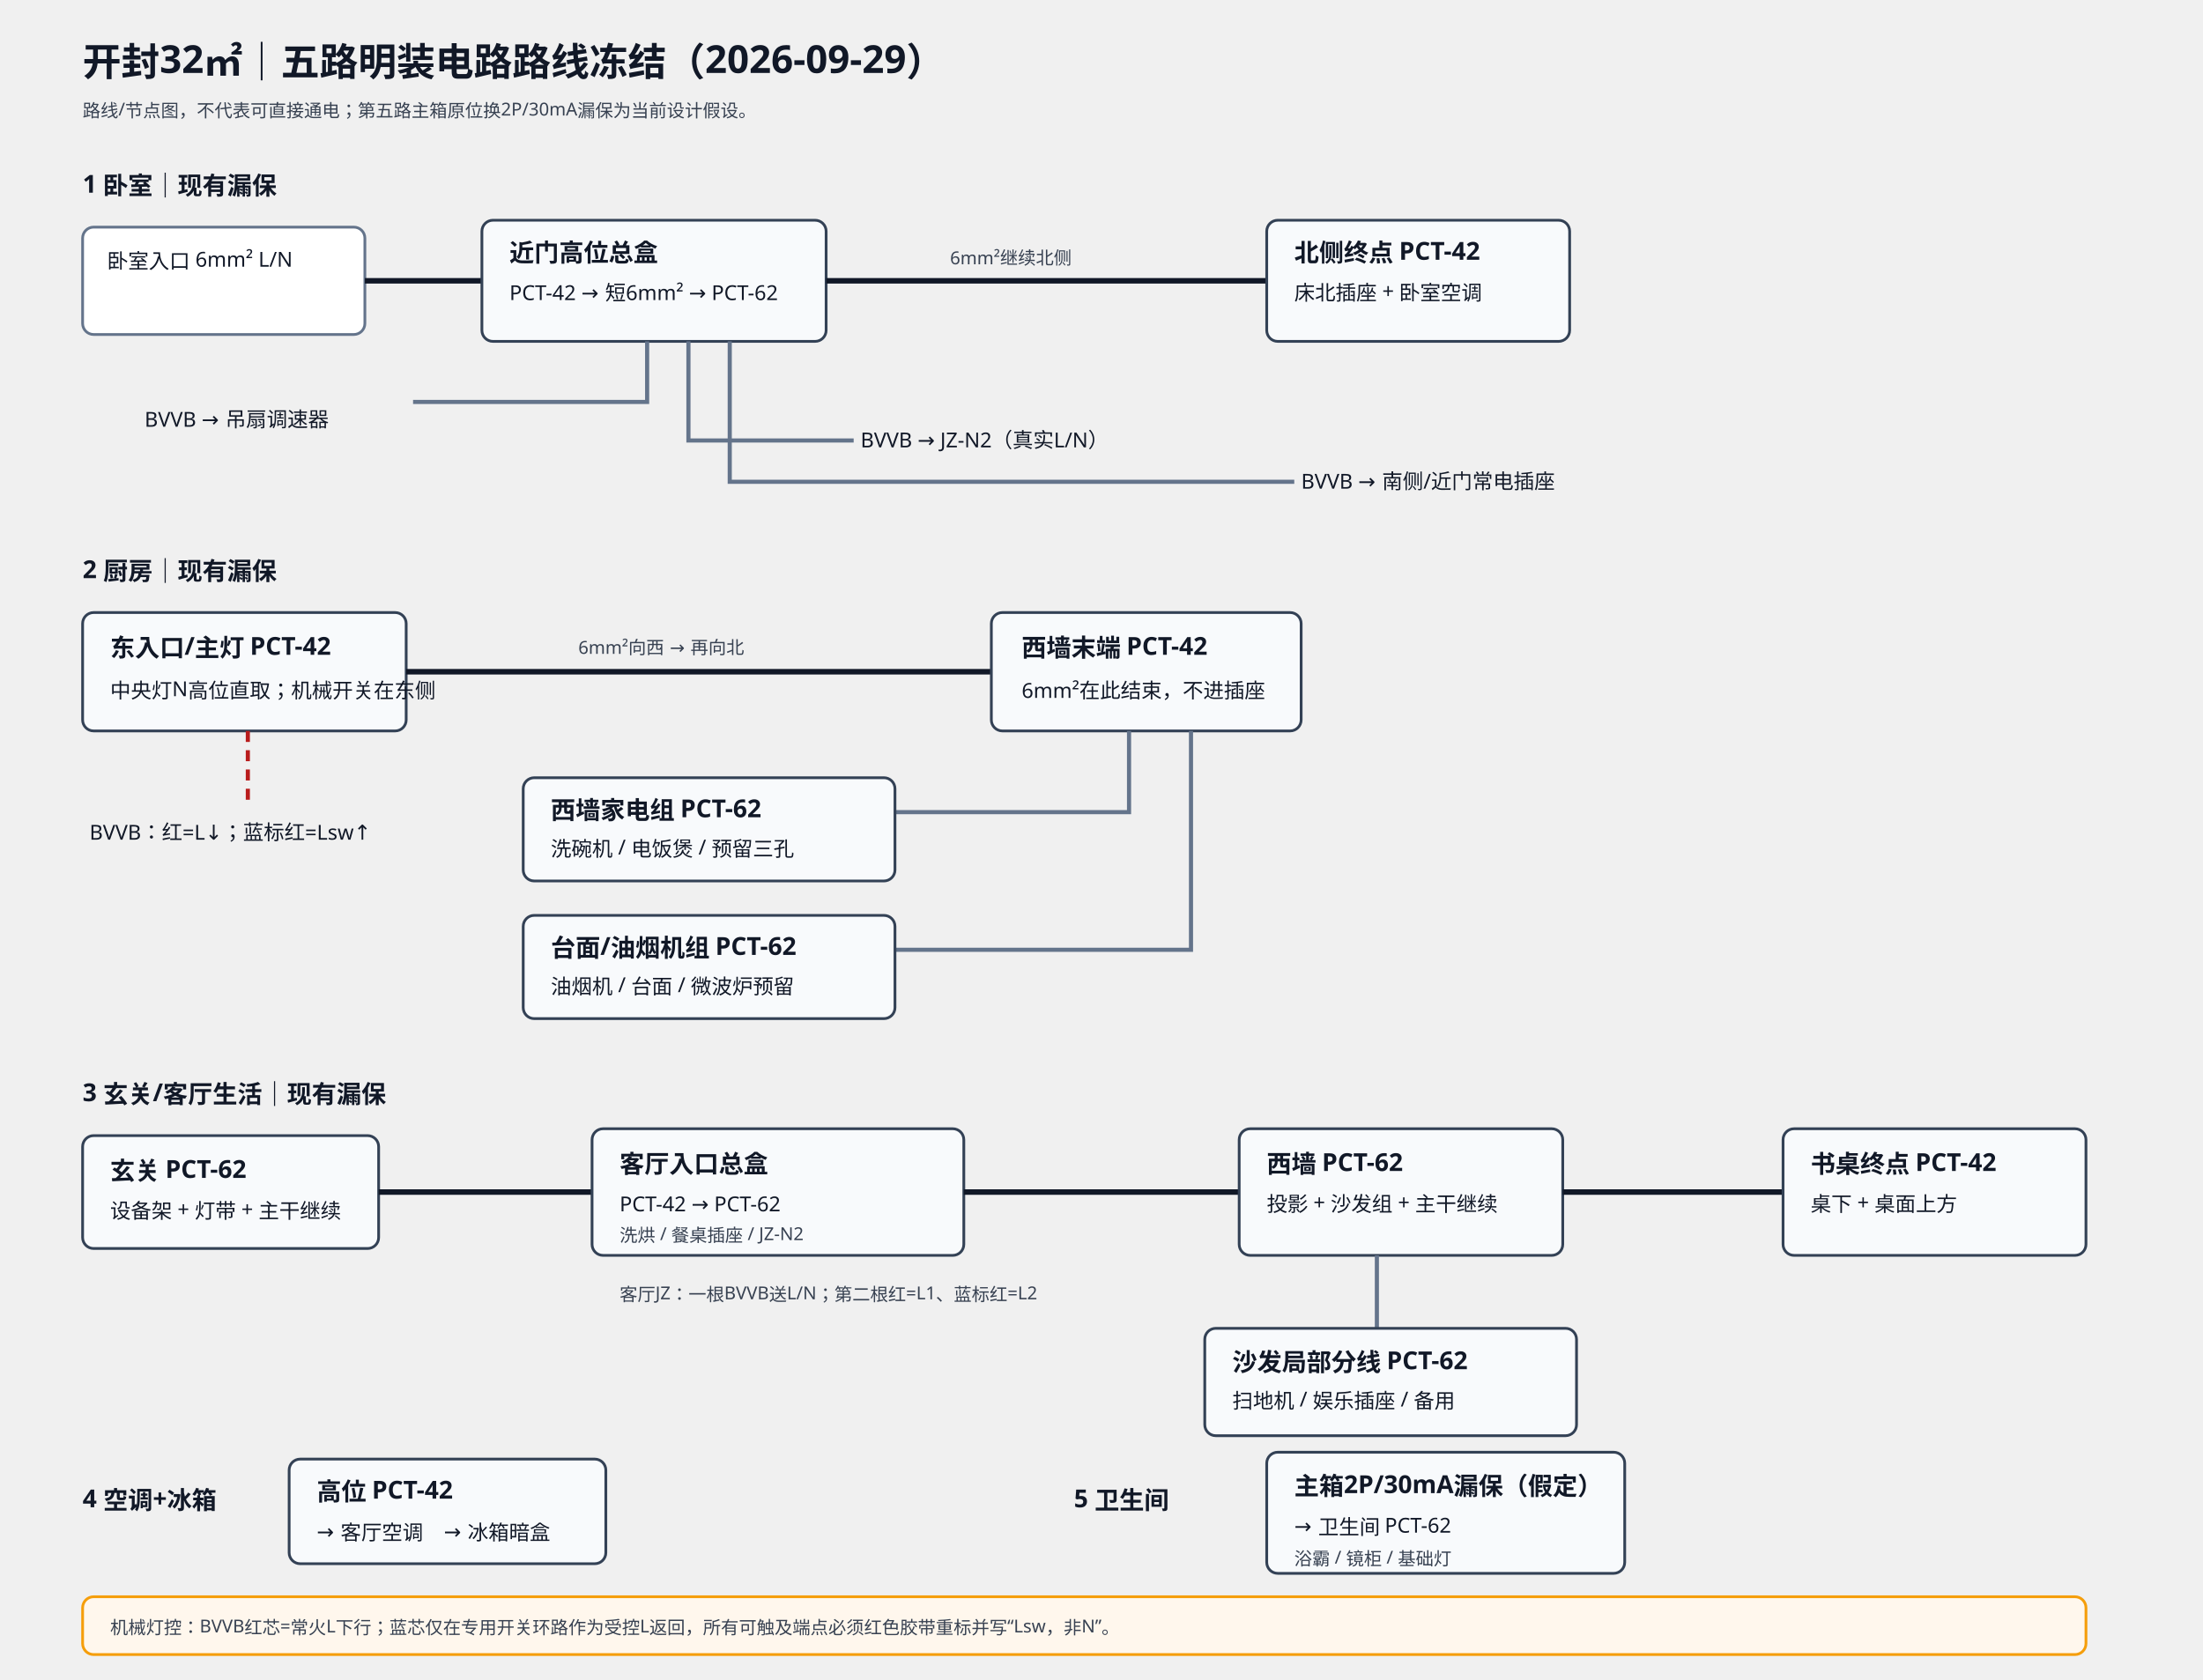
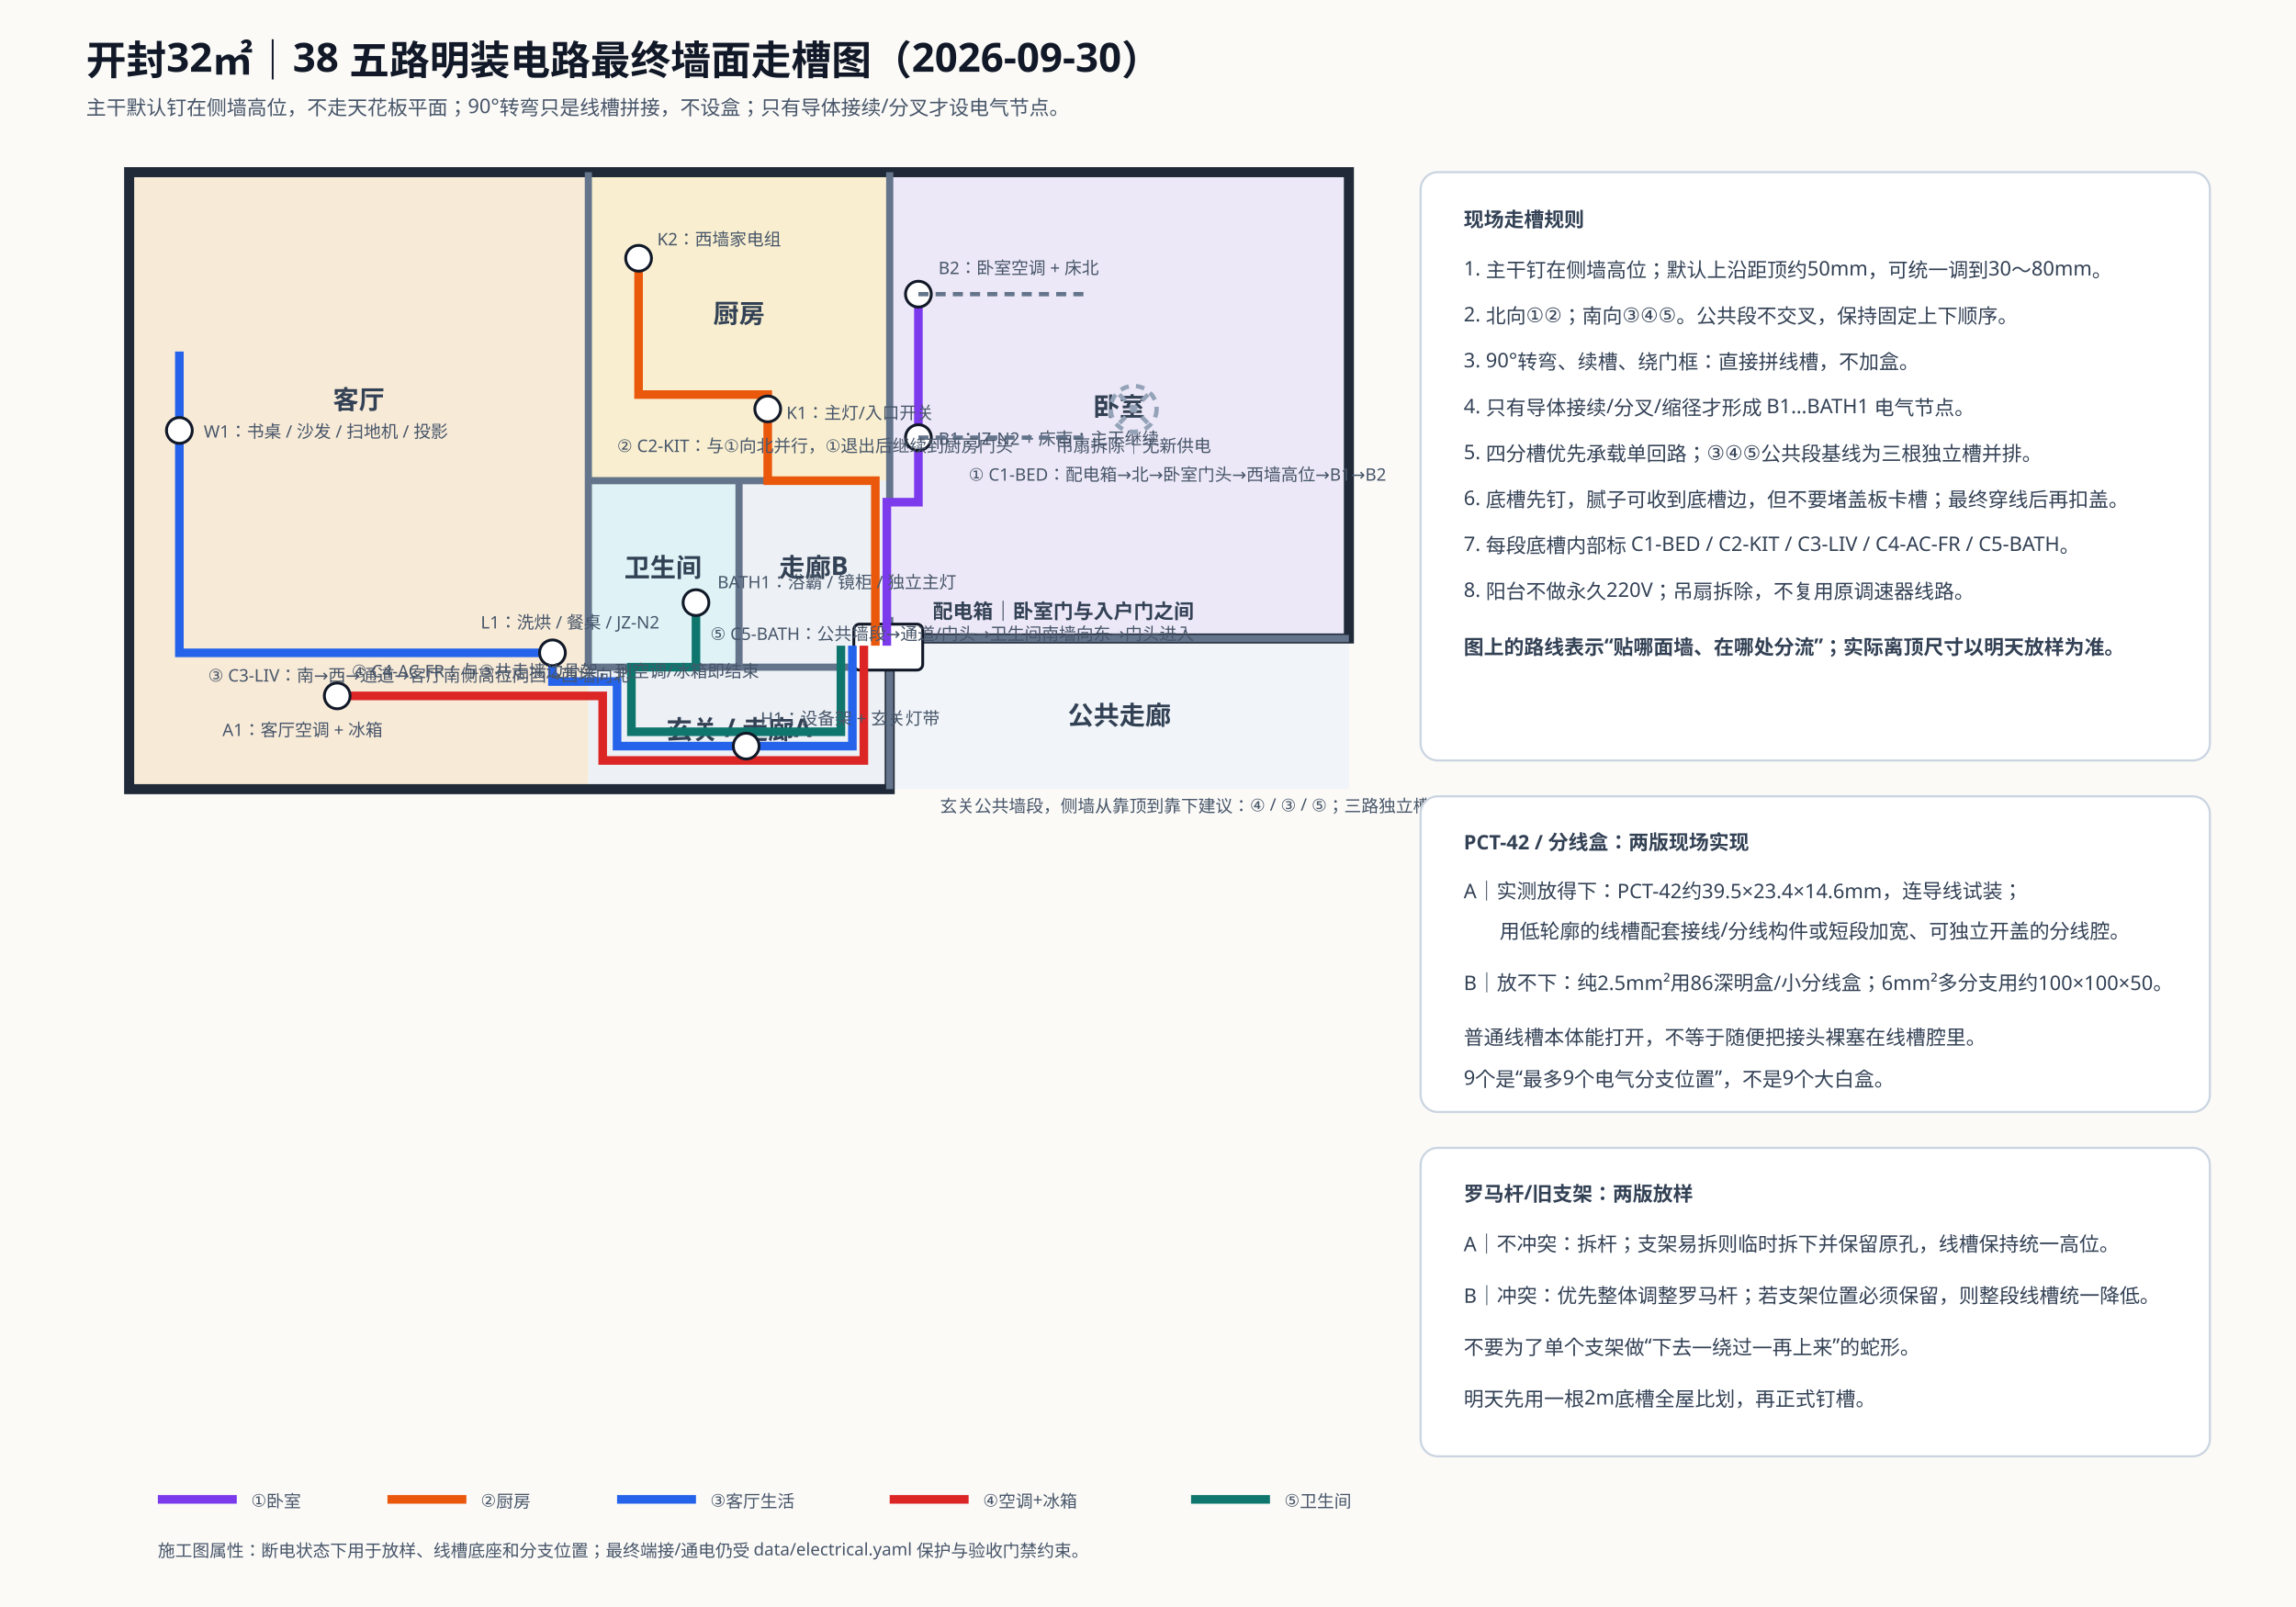
- <svg xmlns="http://www.w3.org/2000/svg" width="1600" height="1220" viewBox="0 0 1600 1220" data-diagram-role="five-route-electrical-freeze" role="img">
+ <svg xmlns="http://www.w3.org/2000/svg" width="1600" height="1120" viewBox="0 0 1600 1120" data-diagram-role="five-route-electrical-freeze" role="img">
  <style>
-   .title{font:700 28px sans-serif;fill:#111827}.h{font:700 18px sans-serif;fill:#111827}.t{font:15px sans-serif;fill:#111827}.s{font:13px sans-serif;fill:#374151}
-   .box{fill:#fff;stroke:#64748b;stroke-width:2;rx:8}.pct{fill:#f8fafc;stroke:#334155;stroke-width:2;rx:8}.note{fill:#fff7ed;stroke:#f59e0b;stroke-width:2;rx:8}
-   .line{stroke:#111827;stroke-width:4;fill:none}.branch{stroke:#64748b;stroke-width:3;fill:none}.ctrl{stroke:#b91c1c;stroke-width:3;stroke-dasharray:8 6;fill:none}
+   text{font-family:"Source Han Sans SC","Heiti SC","Arial Unicode MS",sans-serif}
+   .title{font-size:28px;font-weight:800;fill:#111827}.sub{font-size:14px;fill:#475569}
+   .room{font-size:18px;font-weight:700;fill:#334155;text-anchor:middle}.micro{font-size:12px;fill:#475569}.small{font-size:14px;fill:#334155}.bold{font-weight:700}
+   .wall{fill:none;stroke:#1f2937;stroke-width:7}.iw{fill:none;stroke:#64748b;stroke-width:5}.panel{fill:#fff;stroke:#cbd5e1;stroke-width:1.5}.node{fill:#fff;stroke:#111827;stroke-width:2}
+   .c1{fill:none;stroke:#7c3aed;stroke-width:6}.c2{fill:none;stroke:#ea580c;stroke-width:6}.c3{fill:none;stroke:#2563eb;stroke-width:6}.c4{fill:none;stroke:#dc2626;stroke-width:6}.c5{fill:none;stroke:#0f766e;stroke-width:6}
+   .drop{fill:none;stroke:#64748b;stroke-width:3;stroke-dasharray:7 5}.retired{fill:none;stroke:#94a3b8;stroke-width:3;stroke-dasharray:6 5}
</style>
-   <text x="60" y="55" class="title">开封32㎡｜五路明装电路路线冻结（2026-09-29）</text>
-   <text x="60" y="85" class="s">路线/节点图，不代表可直接通电；第五路主箱原位换2P/30mA漏保为当前设计假设。</text>
-   <text x="60" y="140" class="h">1 卧室｜现有漏保</text>
-   <rect x="60" y="165" width="205" height="78" class="box" />
-   <text x="78" y="195" class="t">卧室入口 6mm² L/N</text>
-   <path d="M265 204 H350" class="line" />
-   <rect x="350" y="160" width="250" height="88" class="pct" />
-   <text x="370" y="190" class="h">近门高位总盒</text>
-   <text x="370" y="218" class="t">PCT-42 → 短6mm² → PCT-62</text>
-   <path d="M600 204 H920" class="line" />
-   <text x="690" y="192" class="s">6mm²继续北侧</text>
-   <rect x="920" y="160" width="220" height="88" class="pct" />
-   <text x="940" y="190" class="h">北侧终点 PCT-42</text>
-   <text x="940" y="218" class="t">床北插座 + 卧室空调</text>
-   <path d="M470 248 V292 H300" class="branch" />
-   <text x="105" y="310" class="t">BVVB → 吊扇调速器</text>
-   <path d="M500 248 V320 H620" class="branch" />
-   <text x="625" y="325" class="t">BVVB → JZ-N2（真实L/N）</text>
-   <path d="M530 248 V350 H940" class="branch" />
-   <text x="945" y="355" class="t">BVVB → 南侧/近门常电插座</text>
-   <text x="60" y="420" class="h">2 厨房｜现有漏保</text>
-   <rect x="60" y="445" width="235" height="86" class="pct" />
-   <text x="80" y="477" class="h">东入口/主灯 PCT-42</text>
-   <text x="80" y="507" class="t">中央灯N高位直取；机械开关在东侧</text>
-   <path d="M295 488 H720" class="line" />
-   <text x="420" y="475" class="s">6mm²向西 → 再向北</text>
-   <rect x="720" y="445" width="225" height="86" class="pct" />
-   <text x="742" y="477" class="h">西墙末端 PCT-42</text>
-   <text x="742" y="507" class="t">6mm²在此结束，不进插座</text>
-   <path d="M180 531 V585" class="ctrl" />
-   <text x="65" y="610" class="t">BVVB：红=L↓；蓝标红=Lsw↑</text>
-   <path d="M820 531 V590 H650" class="branch" />
-   <rect x="380" y="565" width="270" height="75" class="pct" />
-   <text x="400" y="595" class="h">西墙家电组 PCT-62</text>
-   <text x="400" y="622" class="t">洗碗机 / 电饭煲 / 预留三孔</text>
-   <path d="M865 531 V690 H650" class="branch" />
-   <rect x="380" y="665" width="270" height="75" class="pct" />
-   <text x="400" y="695" class="h">台面/油烟机组 PCT-62</text>
-   <text x="400" y="722" class="t">油烟机 / 台面 / 微波炉预留</text>
-   <text x="60" y="800" class="h">3 玄关/客厅生活｜现有漏保</text>
-   <rect x="60" y="825" width="215" height="82" class="pct" />
-   <text x="80" y="857" class="h">玄关 PCT-62</text>
-   <text x="80" y="885" class="t">设备架 + 灯带 + 主干继续</text>
-   <path d="M275 866 H430" class="line" />
-   <rect x="430" y="820" width="270" height="92" class="pct" />
-   <text x="450" y="852" class="h">客厅入口总盒</text>
-   <text x="450" y="880" class="t">PCT-42 → PCT-62</text>
-   <text x="450" y="902" class="s">洗烘 / 餐桌插座 / JZ-N2</text>
-   <path d="M700 866 H900" class="line" />
-   <rect x="900" y="820" width="235" height="92" class="pct" />
-   <text x="920" y="852" class="h">西墙 PCT-62</text>
-   <text x="920" y="880" class="t">投影 + 沙发组 + 主干继续</text>
-   <path d="M1135 866 H1295" class="line" />
-   <rect x="1295" y="820" width="220" height="92" class="pct" />
-   <text x="1315" y="852" class="h">书桌终点 PCT-42</text>
-   <text x="1315" y="880" class="t">桌下 + 桌面上方</text>
-   <path d="M1000 912 V965" class="branch" />
-   <rect x="875" y="965" width="270" height="78" class="pct" />
-   <text x="895" y="996" class="h">沙发局部分线 PCT-62</text>
-   <text x="895" y="1023" class="t">扫地机 / 娱乐插座 / 备用</text>
-   <text x="450" y="945" class="s">客厅JZ：一根BVVB送L/N；第二根红=L1、蓝标红=L2</text>
-   <text x="60" y="1095" class="h">4 空调+冰箱</text>
-   <rect x="210" y="1060" width="230" height="76" class="pct" />
-   <text x="230" y="1090" class="h">高位 PCT-42</text>
-   <text x="230" y="1118" class="t">→ 客厅空调　→ 冰箱暗盒</text>
-   <text x="780" y="1095" class="h">5 卫生间</text>
-   <rect x="920" y="1055" width="260" height="88" class="pct" />
-   <text x="940" y="1086" class="h">主箱2P/30mA漏保（假定）</text>
-   <text x="940" y="1114" class="t">→ 卫生间 PCT-62</text>
-   <text x="940" y="1137" class="s">浴霸 / 镜柜 / 基础灯</text>
-   <rect x="60" y="1160" width="1455" height="42" class="note" />
-   <text x="80" y="1187" class="s">机械灯控：BVVB红芯=常火L下行；蓝芯仅在专用开关环路作为受控L返回，所有可触及端点必须红色胶带重标并写“Lsw，非N”。</text>
+   <rect width="1600" height="1120" fill="#fbfaf7" />
+   <text x="60" y="52" class="title">开封32㎡｜38 五路明装电路最终墙面走槽图（2026-09-30）</text>
+   <text x="60" y="80" class="sub">主干默认钉在侧墙高位，不走天花板平面；90°转弯只是线槽拼接，不设盒；只有导体接续/分叉才设电气节点。</text>
+   <rect x="90" y="120" width="320" height="430" fill="#f7ead7" />
+   <rect x="410" y="120" width="210" height="215" fill="#f9efd0" />
+   <rect x="410" y="335" width="105" height="130" fill="#dff3f7" />
+   <rect x="515" y="335" width="105" height="130" fill="#edf1f5" />
+   <rect x="410" y="465" width="210" height="85" fill="#edf1f5" />
+   <rect x="620" y="120" width="320" height="325" fill="#ece8f7" />
+   <rect x="620" y="445" width="320" height="105" fill="#f1f5f9" />
+   <path class="wall" d="M90 120H940V445H620V550H410V550H90Z" />
+   <path class="iw" d="M410 120V465M410 335H535M515 335V465M410 465H620M620 120V350M620 430V550M620 445H940" />
+   <text x="250" y="285" class="room">客厅</text>
+   <text x="515" y="225" class="room">厨房</text>
+   <text x="462" y="402" class="room">卫生间</text>
+   <text x="567" y="402" class="room">走廊B</text>
+   <text x="515" y="515" class="room">玄关 / 走廊A</text>
+   <text x="780" y="290" class="room">卧室</text>
+   <text x="780" y="505" class="room">公共走廊</text>
+   <rect x="595" y="435" width="48" height="32" rx="4" fill="#fff" stroke="#111827" stroke-width="2" />
+   <text x="650" y="431" class="small bold">配电箱｜卧室门与入户门之间</text>
+   <path class="c1" d="M618 450 L618 350 L640 350 L640 205" />
+   <circle cx="640" cy="305" r="9" class="node" />
+   <text x="654" y="310" class="micro">B1：JZ-N2 + 床南；主干继续</text>
+   <circle cx="640" cy="205" r="9" class="node" />
+   <text x="654" y="191" class="micro">B2：卧室空调 + 床北</text>
+   <path class="drop" d="M640 305 H760M640 205 H760" />
+   <text x="675" y="335" class="micro" fill="#7c3aed">① C1-BED：配电箱→北→卧室门头→西墙高位→B1→B2</text>
+   <circle cx="790" cy="285" r="16" class="retired" />
+   <path d="M780 275L800 295M800 275L780 295" class="retired" />
+   <text x="790" y="315" class="micro" text-anchor="middle">吊扇拆除｜无新供电</text>
+   <path class="c2" d="M610 450 L610 335 L535 335 L535 275 L445 275 L445 180" />
+   <circle cx="535" cy="285" r="9" class="node" />
+   <text x="548" y="292" class="micro">K1：主灯/入口开关</text>
+   <circle cx="445" cy="180" r="9" class="node" />
+   <text x="458" y="171" class="micro">K2：西墙家电组</text>
+   <text x="430" y="315" class="micro" fill="#ea580c">② C2-KIT：与①向北并行，①退出后继续到厨房门头</text>
+   <path class="c4" d="M602 450 L602 530 L420 530 L420 485 L235 485" />
+   <path class="c3" d="M594 450 L594 520 L430 520 L430 475 L385 475 L385 455 L125 455 L125 245" />
+   <path class="c5" d="M586 450 L586 510 L440 510 L440 465 L485 465 L485 420" />
+   <text x="655" y="566" class="micro">玄关公共墙段，侧墙从靠顶到靠下建议：④ / ③ / ⑤；三路独立槽并排</text>
+   <circle cx="520" cy="520" r="9" class="node" />
+   <text x="530" y="505" class="micro">H1：设备架 + 玄关灯带</text>
+   <circle cx="385" cy="455" r="9" class="node" />
+   <text x="335" y="438" class="micro">L1：洗烘 / 餐桌 / JZ-N2</text>
+   <circle cx="125" cy="300" r="9" class="node" />
+   <text x="142" y="305" class="micro">W1：书桌 / 沙发 / 扫地机 / 投影</text>
+   <text x="145" y="475" class="micro" fill="#2563eb">③ C3-LIV：南→西→通道→客厅南侧高位向西→西墙向北</text>
+   <circle cx="235" cy="485" r="9" class="node" />
+   <text x="155" y="513" class="micro">A1：客厅空调 + 冰箱</text>
+   <text x="245" y="472" class="micro" fill="#dc2626">④ C4-AC-FR：与③共走墙边骨架，到空调/冰箱即结束</text>
+   <circle cx="485" cy="420" r="9" class="node" />
+   <text x="500" y="410" class="micro">BATH1：浴霸 / 镜柜 / 独立主灯</text>
+   <text x="495" y="446" class="micro" fill="#0f766e">⑤ C5-BATH：公共墙段→通道/门头→卫生间南墙向东→门头进入</text>
+   <rect x="990" y="120" width="550" height="410" rx="12" class="panel" />
+   <text x="1020" y="158" class="small bold">现场走槽规则</text>
+   <text x="1020" y="192" class="small">1. 主干钉在侧墙高位；默认上沿距顶约50mm，可统一调到30～80mm。</text>
+   <text x="1020" y="224" class="small">2. 北向①②；南向③④⑤。公共段不交叉，保持固定上下顺序。</text>
+   <text x="1020" y="256" class="small">3. 90°转弯、续槽、绕门框：直接拼线槽，不加盒。</text>
+   <text x="1020" y="288" class="small">4. 只有导体接续/分叉/缩径才形成 B1…BATH1 电气节点。</text>
+   <text x="1020" y="320" class="small">5. 四分槽优先承载单回路；③④⑤公共段基线为三根独立槽并排。</text>
+   <text x="1020" y="352" class="small">6. 底槽先钉，腻子可收到底槽边，但不要堵盖板卡槽；最终穿线后再扣盖。</text>
+   <text x="1020" y="384" class="small">7. 每段底槽内部标 C1-BED / C2-KIT / C3-LIV / C4-AC-FR / C5-BATH。</text>
+   <text x="1020" y="416" class="small">8. 阳台不做永久220V；吊扇拆除，不复用原调速器线路。</text>
+   <text x="1020" y="456" class="small bold">图上的路线表示“贴哪面墙、在哪处分流”；实际离顶尺寸以明天放样为准。</text>
+   <rect x="990" y="555" width="550" height="220" rx="12" class="panel" />
+   <text x="1020" y="592" class="small bold">PCT-42 / 分线盒：两版现场实现</text>
+   <text x="1020" y="626" class="small">A｜实测放得下：PCT-42约39.5×23.4×14.6mm，连导线试装；</text>
+   <text x="1045" y="654" class="small">用低轮廓的线槽配套接线/分线构件或短段加宽、可独立开盖的分线腔。</text>
+   <text x="1020" y="690" class="small">B｜放不下：纯2.5mm²用86深明盒/小分线盒；6mm²多分支用约100×100×50。</text>
+   <text x="1020" y="728" class="small">普通线槽本体能打开，不等于随便把接头裸塞在线槽腔里。</text>
+   <text x="1020" y="756" class="small">9个是“最多9个电气分支位置”，不是9个大白盒。</text>
+   <rect x="990" y="800" width="550" height="215" rx="12" class="panel" />
+   <text x="1020" y="837" class="small bold">罗马杆/旧支架：两版放样</text>
+   <text x="1020" y="872" class="small">A｜不冲突：拆杆；支架易拆则临时拆下并保留原孔，线槽保持统一高位。</text>
+   <text x="1020" y="908" class="small">B｜冲突：优先整体调整罗马杆；若支架位置必须保留，则整段线槽统一降低。</text>
+   <text x="1020" y="944" class="small">不要为了单个支架做“下去—绕过—再上来”的蛇形。</text>
+   <text x="1020" y="980" class="small">明天先用一根2m底槽全屋比划，再正式钉槽。</text>
+   <line x1="110" y1="1045" x2="165" y2="1045" class="c1" />
+   <text x="175" y="1050" class="micro">①卧室</text>
+   <line x1="270" y1="1045" x2="325" y2="1045" class="c2" />
+   <text x="335" y="1050" class="micro">②厨房</text>
+   <line x1="430" y1="1045" x2="485" y2="1045" class="c3" />
+   <text x="495" y="1050" class="micro">③客厅生活</text>
+   <line x1="620" y1="1045" x2="675" y2="1045" class="c4" />
+   <text x="685" y="1050" class="micro">④空调+冰箱</text>
+   <line x1="830" y1="1045" x2="885" y2="1045" class="c5" />
+   <text x="895" y="1050" class="micro">⑤卫生间</text>
+   <text x="110" y="1085" class="micro">施工图属性：断电状态下用于放样、线槽底座和分支位置；最终端接/通电仍受 data/electrical.yaml 保护与验收门禁约束。</text>
</svg>
